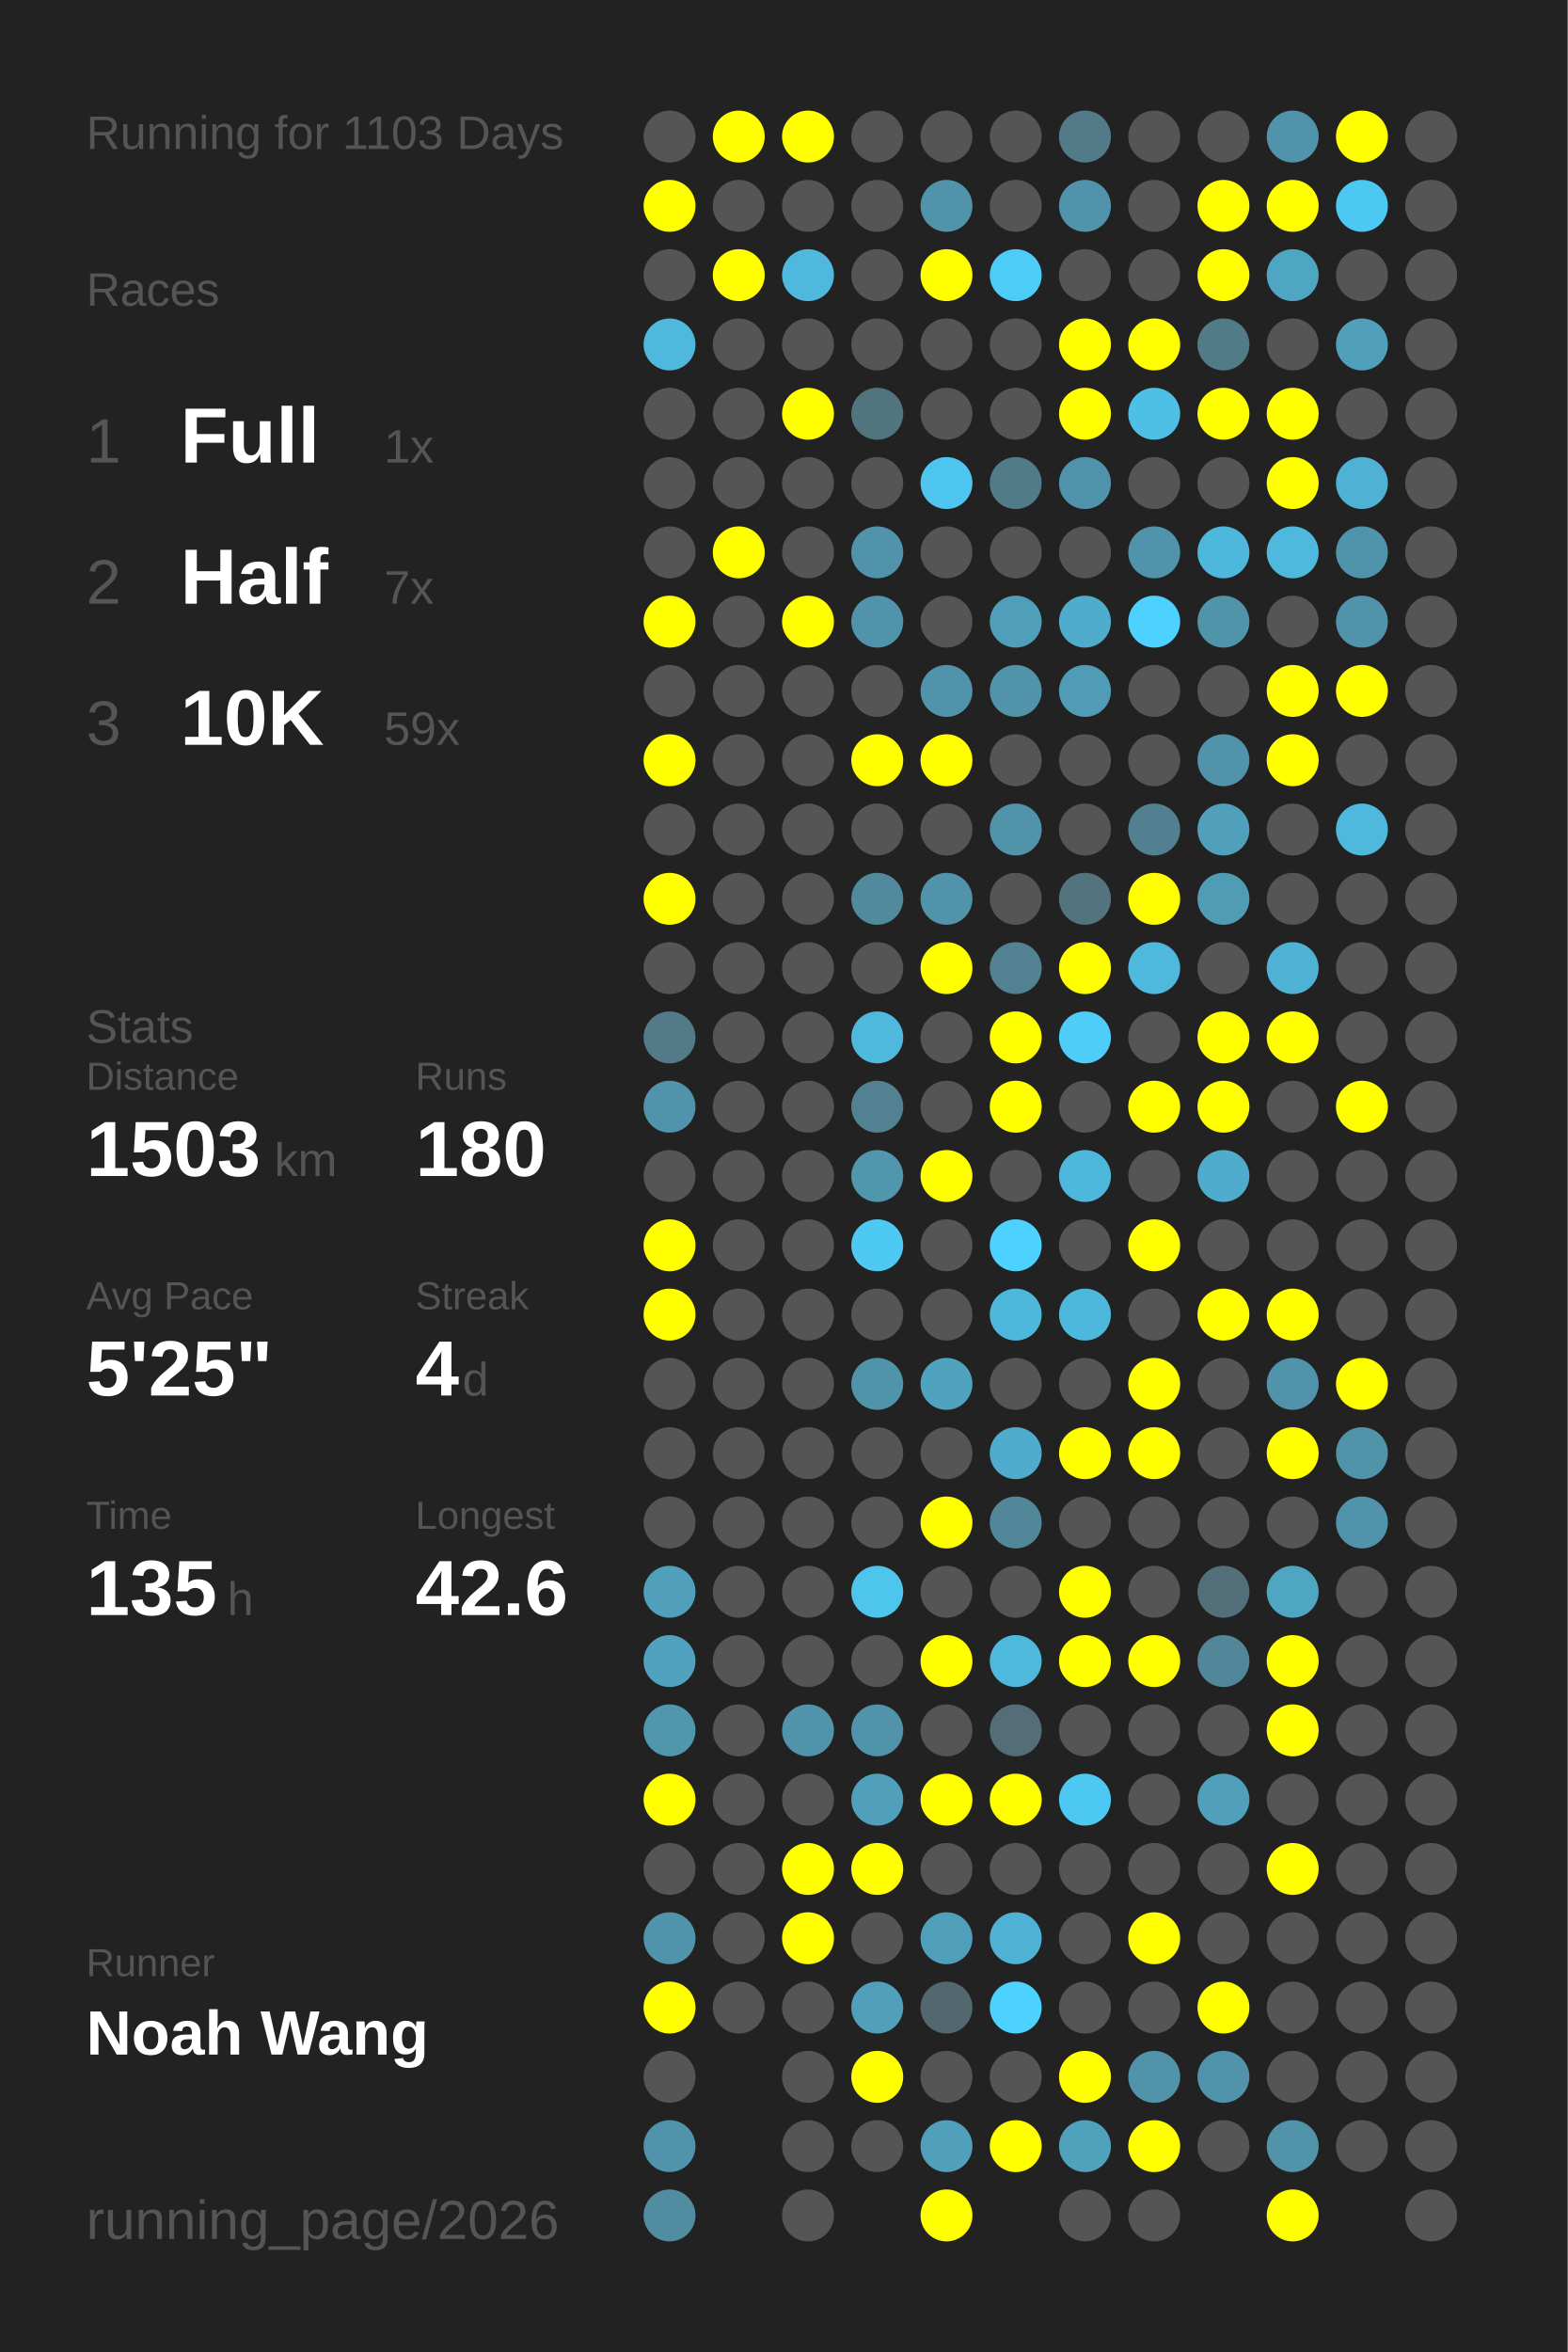
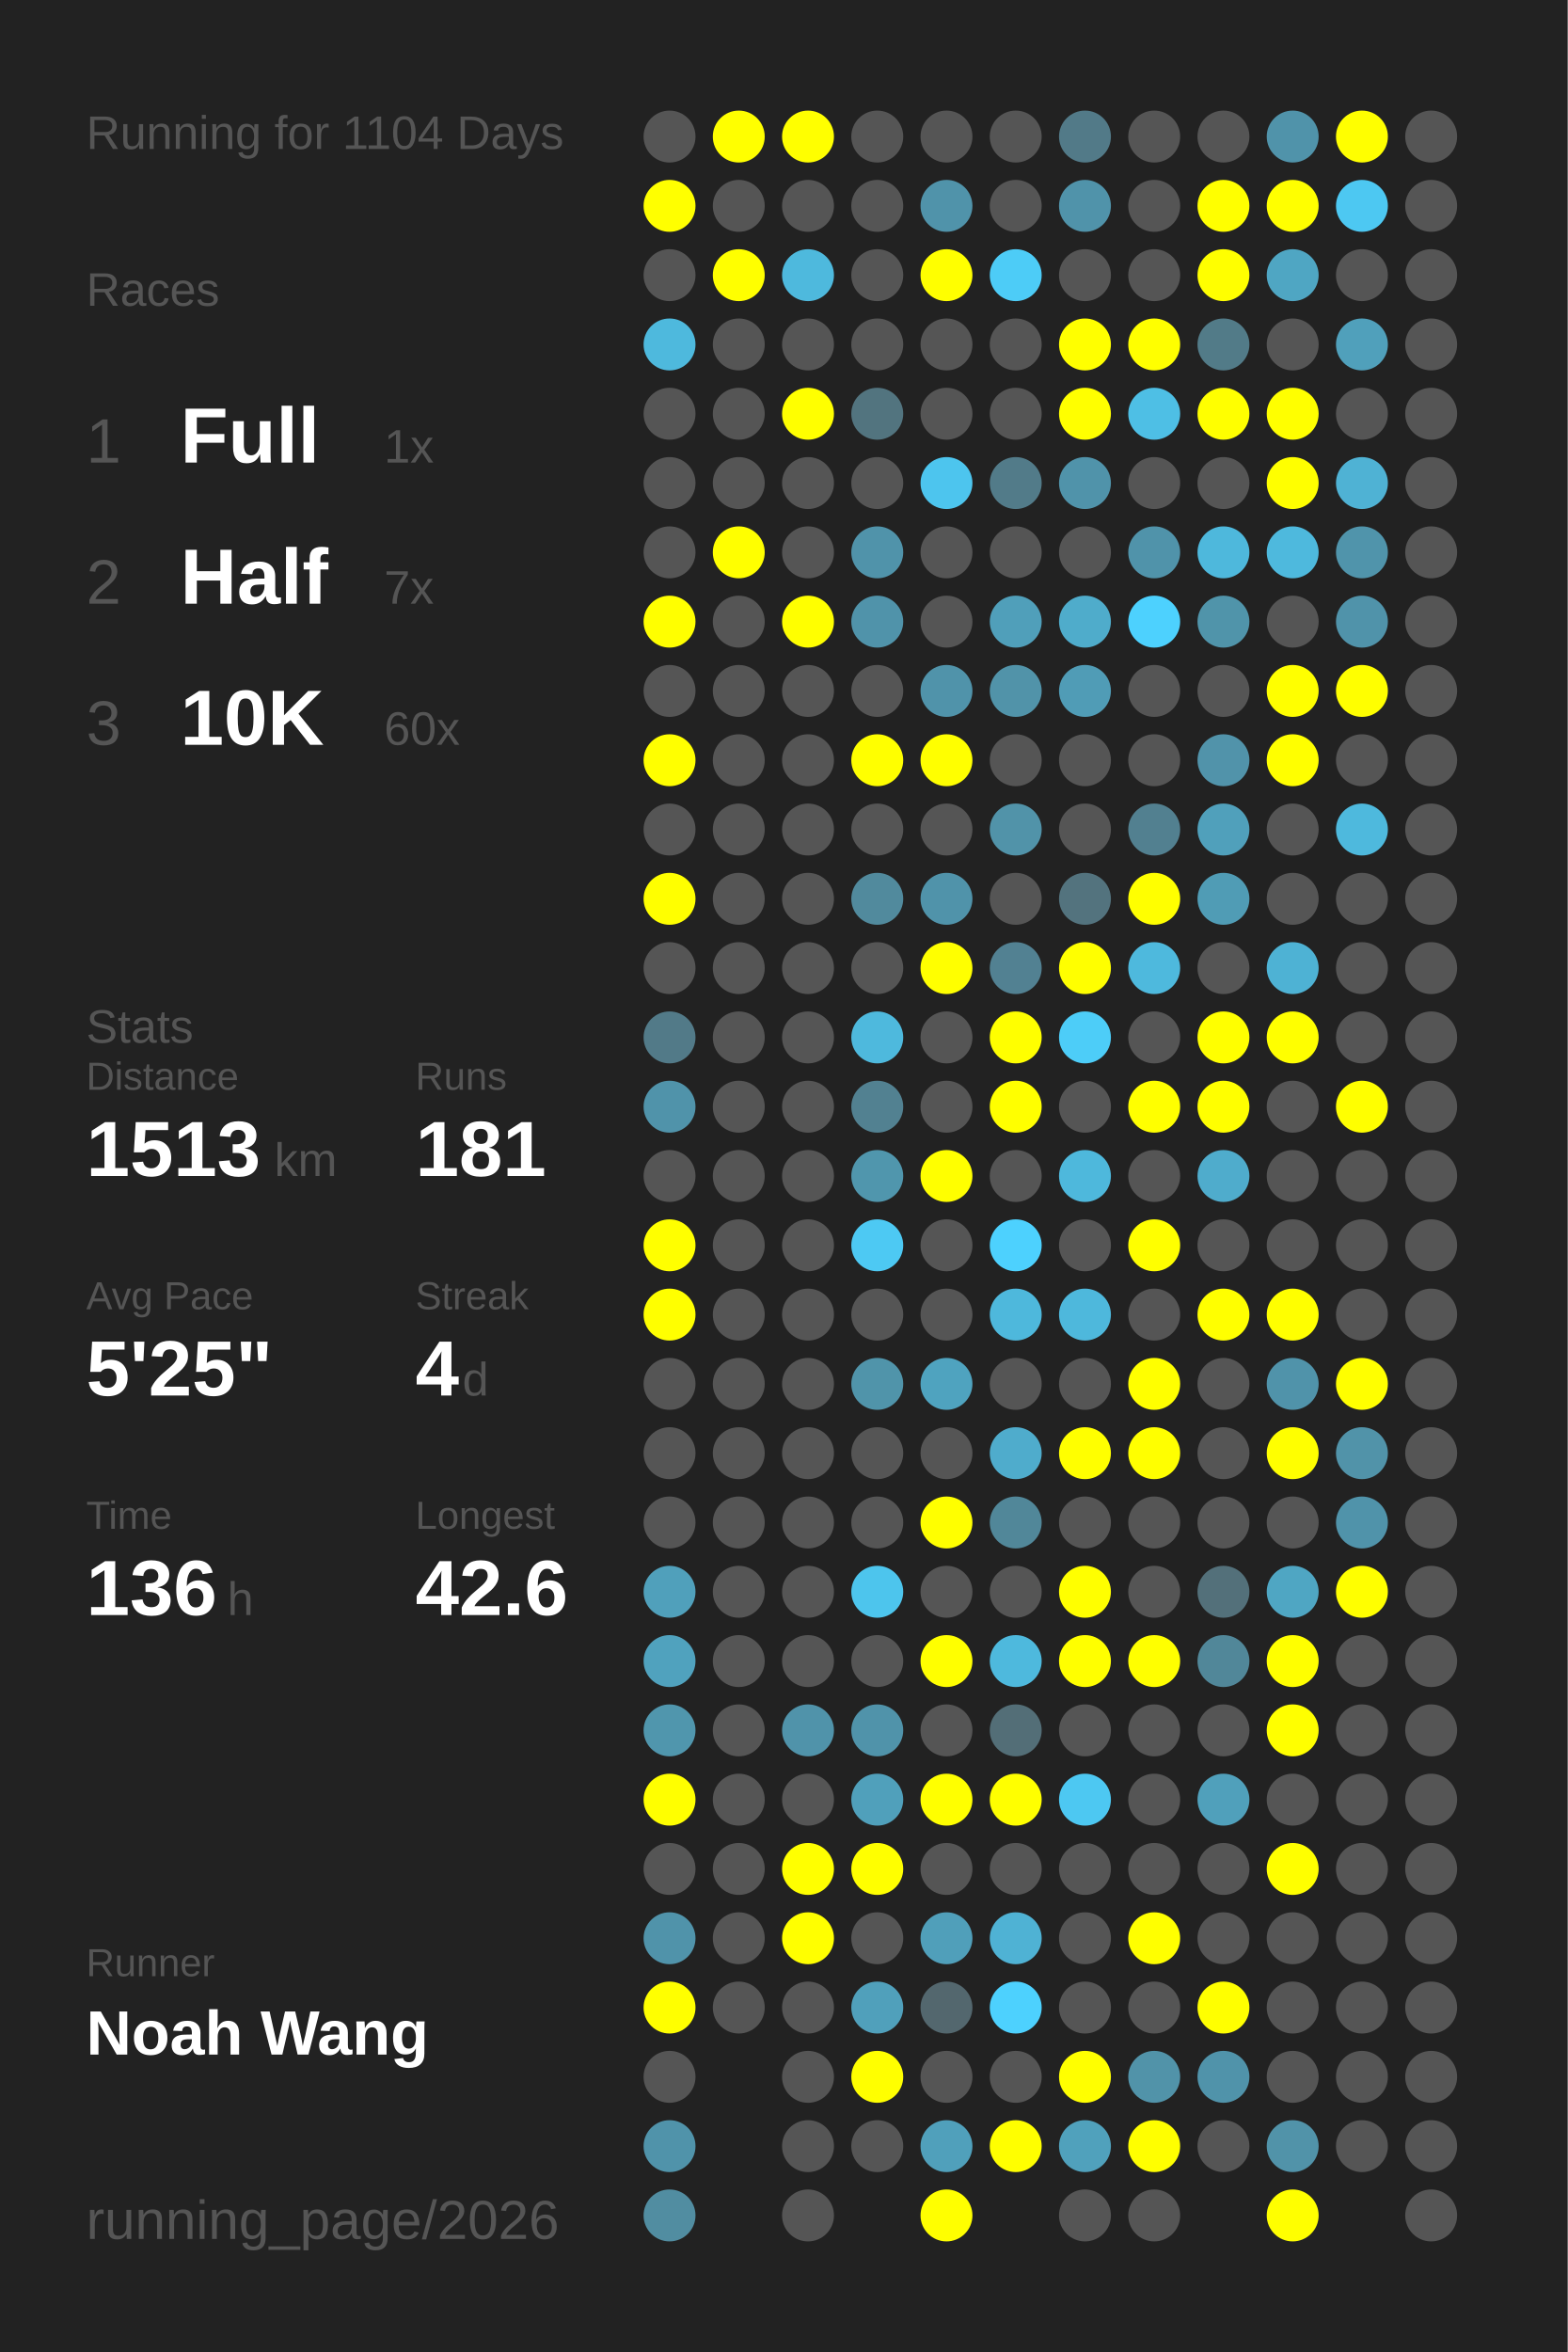
<svg xmlns="http://www.w3.org/2000/svg" baseProfile="full" height="300mm" version="1.1" viewBox="0,0,200,300" width="200mm">
  <defs />
  <rect fill="#222222" height="300" width="200" x="0" y="0" />
-   <text fill="#555555" style="font-size:6px; font-family:Arial;" x="11" y="19">Running for 1103 Days</text>
+   <text fill="#555555" style="font-size:6px; font-family:Arial;" x="11" y="19">Running for 1104 Days</text>
  <text fill="#555555" style="font-size:6px; font-family:Arial;" x="11" y="39">Races</text>
  <text fill="#555555" style="font-size:8px; font-family:Arial;" x="11" y="59">1</text>
  <text fill="#FFFFFF" style="font-size:10px; font-family:Arial; font-weight:bold;" x="23" y="59">Full</text>
  <text fill="#555555" style="font-size:6px; font-family:Arial;" x="49" y="59">1x</text>
  <text fill="#555555" style="font-size:8px; font-family:Arial;" x="11" y="77">2</text>
  <text fill="#FFFFFF" style="font-size:10px; font-family:Arial; font-weight:bold;" x="23" y="77">Half</text>
  <text fill="#555555" style="font-size:6px; font-family:Arial;" x="49" y="77">7x</text>
  <text fill="#555555" style="font-size:8px; font-family:Arial;" x="11" y="95">3</text>
  <text fill="#FFFFFF" style="font-size:10px; font-family:Arial; font-weight:bold;" x="23" y="95">10K</text>
-   <text fill="#555555" style="font-size:6px; font-family:Arial;" x="49" y="95">59x</text>
+   <text fill="#555555" style="font-size:6px; font-family:Arial;" x="49" y="95">60x</text>
  <text fill="#555555" style="font-size:6px; font-family:Arial;" x="11" y="133">Stats</text>
  <text fill="#555555" style="font-size:5px; font-family:Arial;" x="11" y="139">Distance</text>
-   <text fill="#FFFFFF" style="font-size:10px; font-family:Arial; font-weight:bold;" x="11" y="150">1503</text>
+   <text fill="#FFFFFF" style="font-size:10px; font-family:Arial; font-weight:bold;" x="11" y="150">1513</text>
  <text fill="#555555" style="font-size:6px; font-family:Arial;" x="35" y="150">km</text>
  <text fill="#555555" style="font-size:5px; font-family:Arial;" x="53" y="139">Runs</text>
-   <text fill="#FFFFFF" style="font-size:10px; font-family:Arial; font-weight:bold;" x="53" y="150">180</text>
+   <text fill="#FFFFFF" style="font-size:10px; font-family:Arial; font-weight:bold;" x="53" y="150">181</text>
  <text fill="#555555" style="font-size:5px; font-family:Arial;" x="11" y="167">Avg Pace</text>
  <text fill="#FFFFFF" style="font-size:10px; font-family:Arial; font-weight:bold;" x="11" y="178">5'25"</text>
  <text fill="#555555" style="font-size:5px; font-family:Arial;" x="53" y="167">Streak</text>
  <text fill="#FFFFFF" style="font-size:10px; font-family:Arial; font-weight:bold;" x="53" y="178">4</text>
  <text fill="#555555" style="font-size:6px; font-family:Arial;" x="59" y="178">d</text>
  <text fill="#555555" style="font-size:5px; font-family:Arial;" x="11" y="195">Time</text>
-   <text fill="#FFFFFF" style="font-size:10px; font-family:Arial; font-weight:bold;" x="11" y="206">135</text>
+   <text fill="#FFFFFF" style="font-size:10px; font-family:Arial; font-weight:bold;" x="11" y="206">136</text>
  <text fill="#555555" style="font-size:6px; font-family:Arial;" x="29" y="206">h</text>
  <text fill="#555555" style="font-size:5px; font-family:Arial;" x="53" y="195">Longest</text>
  <text fill="#FFFFFF" style="font-size:10px; font-family:Arial; font-weight:bold;" x="53" y="206">42.6</text>
  <text fill="#555555" style="font-size:5px; font-family:Arial;" x="11" y="252.065">Runner</text>
  <text fill="#FFFFFF" style="font-size:8px; font-family:Arial; font-weight:bold;" x="11" y="262.065">Noah Wang</text>
  <text fill="#555555" style="font-size:7px; font-family:Arial;" x="11" y="285.581">running_page/2026</text>
  <circle cx="85.417" cy="17.419" fill="#555555" r="3.312" />
  <circle cx="85.417" cy="26.258" fill="#FFFF00" r="3.312" />
  <circle cx="85.417" cy="35.097" fill="#555555" r="3.312" />
  <circle cx="85.417" cy="43.935" fill="#4eb9dd" r="3.312" />
  <circle cx="85.417" cy="52.774" fill="#555555" r="3.312" />
  <circle cx="85.417" cy="61.613" fill="#555555" r="3.312" />
  <circle cx="85.417" cy="70.452" fill="#555555" r="3.312" />
  <circle cx="85.417" cy="79.29" fill="#FFFF00" r="3.312" />
  <circle cx="85.417" cy="88.129" fill="#555555" r="3.312" />
  <circle cx="85.417" cy="96.968" fill="#FFFF00" r="3.312" />
  <circle cx="85.417" cy="105.806" fill="#555555" r="3.312" />
  <circle cx="85.417" cy="114.645" fill="#FFFF00" r="3.312" />
  <circle cx="85.417" cy="123.484" fill="#555555" r="3.312" />
  <circle cx="85.417" cy="132.323" fill="#527a88" r="3.312" />
  <circle cx="85.417" cy="141.161" fill="#5093aa" r="3.312" />
  <circle cx="85.417" cy="150" fill="#555555" r="3.312" />
  <circle cx="85.417" cy="158.839" fill="#FFFF00" r="3.312" />
  <circle cx="85.417" cy="167.677" fill="#FFFF00" r="3.312" />
  <circle cx="85.417" cy="176.516" fill="#555555" r="3.312" />
  <circle cx="85.417" cy="185.355" fill="#555555" r="3.312" />
  <circle cx="85.417" cy="194.194" fill="#555555" r="3.312" />
  <circle cx="85.417" cy="203.032" fill="#50a0bb" r="3.312" />
  <circle cx="85.417" cy="211.871" fill="#50a2be" r="3.312" />
  <circle cx="85.417" cy="220.71" fill="#5096ad" r="3.312" />
  <circle cx="85.417" cy="229.548" fill="#FFFF00" r="3.312" />
  <circle cx="85.417" cy="238.387" fill="#555555" r="3.312" />
  <circle cx="85.417" cy="247.226" fill="#5093aa" r="3.312" />
  <circle cx="85.417" cy="256.065" fill="#FFFF00" r="3.312" />
  <circle cx="85.417" cy="264.903" fill="#555555" r="3.312" />
  <circle cx="85.417" cy="273.742" fill="#5093aa" r="3.312" />
  <circle cx="85.417" cy="282.581" fill="#518da1" r="3.312" />
  <circle cx="94.25" cy="17.419" fill="#FFFF00" r="3.312" />
  <circle cx="94.25" cy="26.258" fill="#555555" r="3.312" />
  <circle cx="94.25" cy="35.097" fill="#FFFF00" r="3.312" />
  <circle cx="94.25" cy="43.935" fill="#555555" r="3.312" />
  <circle cx="94.25" cy="52.774" fill="#555555" r="3.312" />
  <circle cx="94.25" cy="61.613" fill="#555555" r="3.312" />
  <circle cx="94.25" cy="70.452" fill="#FFFF00" r="3.312" />
  <circle cx="94.25" cy="79.29" fill="#555555" r="3.312" />
  <circle cx="94.25" cy="88.129" fill="#555555" r="3.312" />
  <circle cx="94.25" cy="96.968" fill="#555555" r="3.312" />
  <circle cx="94.25" cy="105.806" fill="#555555" r="3.312" />
  <circle cx="94.25" cy="114.645" fill="#555555" r="3.312" />
  <circle cx="94.25" cy="123.484" fill="#555555" r="3.312" />
  <circle cx="94.25" cy="132.323" fill="#555555" r="3.312" />
  <circle cx="94.25" cy="141.161" fill="#555555" r="3.312" />
  <circle cx="94.25" cy="150" fill="#555555" r="3.312" />
  <circle cx="94.25" cy="158.839" fill="#555555" r="3.312" />
  <circle cx="94.25" cy="167.677" fill="#555555" r="3.312" />
  <circle cx="94.25" cy="176.516" fill="#555555" r="3.312" />
  <circle cx="94.25" cy="185.355" fill="#555555" r="3.312" />
  <circle cx="94.25" cy="194.194" fill="#555555" r="3.312" />
  <circle cx="94.25" cy="203.032" fill="#555555" r="3.312" />
  <circle cx="94.25" cy="211.871" fill="#555555" r="3.312" />
  <circle cx="94.25" cy="220.71" fill="#555555" r="3.312" />
  <circle cx="94.25" cy="229.548" fill="#555555" r="3.312" />
  <circle cx="94.25" cy="238.387" fill="#555555" r="3.312" />
  <circle cx="94.25" cy="247.226" fill="#555555" r="3.312" />
  <circle cx="94.25" cy="256.065" fill="#555555" r="3.312" />
  <circle cx="103.083" cy="17.419" fill="#FFFF00" r="3.312" />
  <circle cx="103.083" cy="26.258" fill="#555555" r="3.312" />
  <circle cx="103.083" cy="35.097" fill="#4eb9dd" r="3.312" />
  <circle cx="103.083" cy="43.935" fill="#555555" r="3.312" />
  <circle cx="103.083" cy="52.774" fill="#FFFF00" r="3.312" />
  <circle cx="103.083" cy="61.613" fill="#555555" r="3.312" />
  <circle cx="103.083" cy="70.452" fill="#555555" r="3.312" />
  <circle cx="103.083" cy="79.29" fill="#FFFF00" r="3.312" />
  <circle cx="103.083" cy="88.129" fill="#555555" r="3.312" />
  <circle cx="103.083" cy="96.968" fill="#555555" r="3.312" />
  <circle cx="103.083" cy="105.806" fill="#555555" r="3.312" />
  <circle cx="103.083" cy="114.645" fill="#555555" r="3.312" />
  <circle cx="103.083" cy="123.484" fill="#555555" r="3.312" />
  <circle cx="103.083" cy="132.323" fill="#555555" r="3.312" />
  <circle cx="103.083" cy="141.161" fill="#555555" r="3.312" />
  <circle cx="103.083" cy="150" fill="#555555" r="3.312" />
  <circle cx="103.083" cy="158.839" fill="#555555" r="3.312" />
  <circle cx="103.083" cy="167.677" fill="#555555" r="3.312" />
  <circle cx="103.083" cy="176.516" fill="#555555" r="3.312" />
  <circle cx="103.083" cy="185.355" fill="#555555" r="3.312" />
  <circle cx="103.083" cy="194.194" fill="#555555" r="3.312" />
  <circle cx="103.083" cy="203.032" fill="#555555" r="3.312" />
  <circle cx="103.083" cy="211.871" fill="#555555" r="3.312" />
  <circle cx="103.083" cy="220.71" fill="#5093aa" r="3.312" />
  <circle cx="103.083" cy="229.548" fill="#555555" r="3.312" />
  <circle cx="103.083" cy="238.387" fill="#FFFF00" r="3.312" />
  <circle cx="103.083" cy="247.226" fill="#FFFF00" r="3.312" />
  <circle cx="103.083" cy="256.065" fill="#555555" r="3.312" />
  <circle cx="103.083" cy="264.903" fill="#555555" r="3.312" />
  <circle cx="103.083" cy="273.742" fill="#555555" r="3.312" />
  <circle cx="103.083" cy="282.581" fill="#555555" r="3.312" />
  <circle cx="111.917" cy="17.419" fill="#555555" r="3.312" />
  <circle cx="111.917" cy="26.258" fill="#555555" r="3.312" />
  <circle cx="111.917" cy="35.097" fill="#555555" r="3.312" />
  <circle cx="111.917" cy="43.935" fill="#555555" r="3.312" />
  <circle cx="111.917" cy="52.774" fill="#52747f" r="3.312" />
  <circle cx="111.917" cy="61.613" fill="#555555" r="3.312" />
  <circle cx="111.917" cy="70.452" fill="#5093aa" r="3.312" />
  <circle cx="111.917" cy="79.29" fill="#5093aa" r="3.312" />
  <circle cx="111.917" cy="88.129" fill="#555555" r="3.312" />
  <circle cx="111.917" cy="96.968" fill="#FFFF00" r="3.312" />
  <circle cx="111.917" cy="105.806" fill="#555555" r="3.312" />
  <circle cx="111.917" cy="114.645" fill="#518a9d" r="3.312" />
  <circle cx="111.917" cy="123.484" fill="#555555" r="3.312" />
  <circle cx="111.917" cy="132.323" fill="#4eb9dd" r="3.312" />
  <circle cx="111.917" cy="141.161" fill="#528191" r="3.312" />
  <circle cx="111.917" cy="150" fill="#5096ad" r="3.312" />
  <circle cx="111.917" cy="158.839" fill="#4dc9f3" r="3.312" />
  <circle cx="111.917" cy="167.677" fill="#555555" r="3.312" />
  <circle cx="111.917" cy="176.516" fill="#5094aa" r="3.312" />
  <circle cx="111.917" cy="185.355" fill="#555555" r="3.312" />
  <circle cx="111.917" cy="194.194" fill="#555555" r="3.312" />
  <circle cx="111.917" cy="203.032" fill="#4dc5ed" r="3.312" />
  <circle cx="111.917" cy="211.871" fill="#555555" r="3.312" />
  <circle cx="111.917" cy="220.71" fill="#5093aa" r="3.312" />
  <circle cx="111.917" cy="229.548" fill="#50a0bb" r="3.312" />
  <circle cx="111.917" cy="238.387" fill="#FFFF00" r="3.312" />
  <circle cx="111.917" cy="247.226" fill="#555555" r="3.312" />
  <circle cx="111.917" cy="256.065" fill="#50a0bb" r="3.312" />
  <circle cx="111.917" cy="264.903" fill="#FFFF00" r="3.312" />
  <circle cx="111.917" cy="273.742" fill="#555555" r="3.312" />
  <circle cx="120.75" cy="17.419" fill="#555555" r="3.312" />
  <circle cx="120.75" cy="26.258" fill="#5093aa" r="3.312" />
  <circle cx="120.75" cy="35.097" fill="#FFFF00" r="3.312" />
  <circle cx="120.75" cy="43.935" fill="#555555" r="3.312" />
  <circle cx="120.75" cy="52.774" fill="#555555" r="3.312" />
  <circle cx="120.75" cy="61.613" fill="#4dc5ee" r="3.312" />
  <circle cx="120.75" cy="70.452" fill="#555555" r="3.312" />
  <circle cx="120.75" cy="79.29" fill="#555555" r="3.312" />
  <circle cx="120.75" cy="88.129" fill="#5093aa" r="3.312" />
  <circle cx="120.75" cy="96.968" fill="#FFFF00" r="3.312" />
  <circle cx="120.75" cy="105.806" fill="#555555" r="3.312" />
  <circle cx="120.75" cy="114.645" fill="#5093aa" r="3.312" />
  <circle cx="120.75" cy="123.484" fill="#FFFF00" r="3.312" />
  <circle cx="120.75" cy="132.323" fill="#555555" r="3.312" />
  <circle cx="120.75" cy="141.161" fill="#555555" r="3.312" />
  <circle cx="120.75" cy="150" fill="#FFFF00" r="3.312" />
  <circle cx="120.75" cy="158.839" fill="#555555" r="3.312" />
  <circle cx="120.75" cy="167.677" fill="#555555" r="3.312" />
  <circle cx="120.75" cy="176.516" fill="#4fa3bf" r="3.312" />
  <circle cx="120.75" cy="185.355" fill="#555555" r="3.312" />
  <circle cx="120.75" cy="194.194" fill="#FFFF00" r="3.312" />
  <circle cx="120.75" cy="203.032" fill="#555555" r="3.312" />
  <circle cx="120.75" cy="211.871" fill="#FFFF00" r="3.312" />
  <circle cx="120.75" cy="220.71" fill="#555555" r="3.312" />
  <circle cx="120.75" cy="229.548" fill="#FFFF00" r="3.312" />
  <circle cx="120.75" cy="238.387" fill="#555555" r="3.312" />
  <circle cx="120.75" cy="247.226" fill="#509fba" r="3.312" />
  <circle cx="120.75" cy="256.065" fill="#53676e" r="3.312" />
  <circle cx="120.75" cy="264.903" fill="#555555" r="3.312" />
  <circle cx="120.75" cy="273.742" fill="#50a0bb" r="3.312" />
  <circle cx="120.75" cy="282.581" fill="#FFFF00" r="3.312" />
  <circle cx="129.583" cy="17.419" fill="#555555" r="3.312" />
  <circle cx="129.583" cy="26.258" fill="#555555" r="3.312" />
  <circle cx="129.583" cy="35.097" fill="#4dccf7" r="3.312" />
  <circle cx="129.583" cy="43.935" fill="#555555" r="3.312" />
  <circle cx="129.583" cy="52.774" fill="#555555" r="3.312" />
  <circle cx="129.583" cy="61.613" fill="#527b89" r="3.312" />
  <circle cx="129.583" cy="70.452" fill="#555555" r="3.312" />
  <circle cx="129.583" cy="79.29" fill="#509fba" r="3.312" />
  <circle cx="129.583" cy="88.129" fill="#5193a9" r="3.312" />
  <circle cx="129.583" cy="96.968" fill="#555555" r="3.312" />
  <circle cx="129.583" cy="105.806" fill="#5193a9" r="3.312" />
  <circle cx="129.583" cy="114.645" fill="#555555" r="3.312" />
  <circle cx="129.583" cy="123.484" fill="#528192" r="3.312" />
  <circle cx="129.583" cy="132.323" fill="#FFFF00" r="3.312" />
  <circle cx="129.583" cy="141.161" fill="#FFFF00" r="3.312" />
  <circle cx="129.583" cy="150" fill="#555555" r="3.312" />
  <circle cx="129.583" cy="158.839" fill="#4dd1fe" r="3.312" />
  <circle cx="129.583" cy="167.677" fill="#4eb8dc" r="3.312" />
  <circle cx="129.583" cy="176.516" fill="#555555" r="3.312" />
  <circle cx="129.583" cy="185.355" fill="#4faccc" r="3.312" />
  <circle cx="129.583" cy="194.194" fill="#518799" r="3.312" />
  <circle cx="129.583" cy="203.032" fill="#555555" r="3.312" />
  <circle cx="129.583" cy="211.871" fill="#4eb9dd" r="3.312" />
  <circle cx="129.583" cy="220.71" fill="#536e77" r="3.312" />
  <circle cx="129.583" cy="229.548" fill="#FFFF00" r="3.312" />
  <circle cx="129.583" cy="238.387" fill="#555555" r="3.312" />
  <circle cx="129.583" cy="247.226" fill="#4fb2d4" r="3.312" />
  <circle cx="129.583" cy="256.065" fill="#4dd1fe" r="3.312" />
  <circle cx="129.583" cy="264.903" fill="#555555" r="3.312" />
  <circle cx="129.583" cy="273.742" fill="#FFFF00" r="3.312" />
  <circle cx="138.417" cy="17.419" fill="#527a88" r="3.312" />
  <circle cx="138.417" cy="26.258" fill="#5093aa" r="3.312" />
  <circle cx="138.417" cy="35.097" fill="#555555" r="3.312" />
  <circle cx="138.417" cy="43.935" fill="#FFFF00" r="3.312" />
  <circle cx="138.417" cy="52.774" fill="#FFFF00" r="3.312" />
  <circle cx="138.417" cy="61.613" fill="#5093aa" r="3.312" />
  <circle cx="138.417" cy="70.452" fill="#555555" r="3.312" />
  <circle cx="138.417" cy="79.29" fill="#4faccb" r="3.312" />
  <circle cx="138.417" cy="88.129" fill="#509cb6" r="3.312" />
  <circle cx="138.417" cy="96.968" fill="#555555" r="3.312" />
  <circle cx="138.417" cy="105.806" fill="#555555" r="3.312" />
  <circle cx="138.417" cy="114.645" fill="#53737e" r="3.312" />
  <circle cx="138.417" cy="123.484" fill="#FFFF00" r="3.312" />
  <circle cx="138.417" cy="132.323" fill="#4dcdf8" r="3.312" />
  <circle cx="138.417" cy="141.161" fill="#555555" r="3.312" />
  <circle cx="138.417" cy="150" fill="#4eb8dc" r="3.312" />
  <circle cx="138.417" cy="158.839" fill="#555555" r="3.312" />
  <circle cx="138.417" cy="167.677" fill="#4eb8dc" r="3.312" />
  <circle cx="138.417" cy="176.516" fill="#555555" r="3.312" />
  <circle cx="138.417" cy="185.355" fill="#FFFF00" r="3.312" />
  <circle cx="138.417" cy="194.194" fill="#555555" r="3.312" />
  <circle cx="138.417" cy="203.032" fill="#FFFF00" r="3.312" />
  <circle cx="138.417" cy="211.871" fill="#FFFF00" r="3.312" />
  <circle cx="138.417" cy="220.71" fill="#555555" r="3.312" />
  <circle cx="138.417" cy="229.548" fill="#4dc8f2" r="3.312" />
  <circle cx="138.417" cy="238.387" fill="#555555" r="3.312" />
  <circle cx="138.417" cy="247.226" fill="#555555" r="3.312" />
  <circle cx="138.417" cy="256.065" fill="#555555" r="3.312" />
  <circle cx="138.417" cy="264.903" fill="#FFFF00" r="3.312" />
  <circle cx="138.417" cy="273.742" fill="#50a1bc" r="3.312" />
  <circle cx="138.417" cy="282.581" fill="#555555" r="3.312" />
  <circle cx="147.25" cy="17.419" fill="#555555" r="3.312" />
  <circle cx="147.25" cy="26.258" fill="#555555" r="3.312" />
  <circle cx="147.25" cy="35.097" fill="#555555" r="3.312" />
  <circle cx="147.25" cy="43.935" fill="#FFFF00" r="3.312" />
  <circle cx="147.25" cy="52.774" fill="#4ebfe5" r="3.312" />
  <circle cx="147.25" cy="61.613" fill="#555555" r="3.312" />
  <circle cx="147.25" cy="70.452" fill="#5093aa" r="3.312" />
  <circle cx="147.25" cy="79.29" fill="#4dd1fe" r="3.312" />
  <circle cx="147.25" cy="88.129" fill="#555555" r="3.312" />
  <circle cx="147.25" cy="96.968" fill="#555555" r="3.312" />
  <circle cx="147.25" cy="105.806" fill="#528090" r="3.312" />
  <circle cx="147.25" cy="114.645" fill="#FFFF00" r="3.312" />
  <circle cx="147.25" cy="123.484" fill="#4eb9dd" r="3.312" />
  <circle cx="147.25" cy="132.323" fill="#555555" r="3.312" />
  <circle cx="147.25" cy="141.161" fill="#FFFF00" r="3.312" />
  <circle cx="147.25" cy="150" fill="#555555" r="3.312" />
  <circle cx="147.25" cy="158.839" fill="#FFFF00" r="3.312" />
  <circle cx="147.25" cy="167.677" fill="#555555" r="3.312" />
  <circle cx="147.25" cy="176.516" fill="#FFFF00" r="3.312" />
  <circle cx="147.25" cy="185.355" fill="#FFFF00" r="3.312" />
  <circle cx="147.25" cy="194.194" fill="#555555" r="3.312" />
  <circle cx="147.25" cy="203.032" fill="#555555" r="3.312" />
  <circle cx="147.25" cy="211.871" fill="#FFFF00" r="3.312" />
  <circle cx="147.25" cy="220.71" fill="#555555" r="3.312" />
  <circle cx="147.25" cy="229.548" fill="#555555" r="3.312" />
  <circle cx="147.25" cy="238.387" fill="#555555" r="3.312" />
  <circle cx="147.25" cy="247.226" fill="#FFFF00" r="3.312" />
  <circle cx="147.25" cy="256.065" fill="#555555" r="3.312" />
  <circle cx="147.25" cy="264.903" fill="#5193a9" r="3.312" />
  <circle cx="147.25" cy="273.742" fill="#FFFF00" r="3.312" />
  <circle cx="147.25" cy="282.581" fill="#555555" r="3.312" />
  <circle cx="156.083" cy="17.419" fill="#555555" r="3.312" />
  <circle cx="156.083" cy="26.258" fill="#FFFF00" r="3.312" />
  <circle cx="156.083" cy="35.097" fill="#FFFF00" r="3.312" />
  <circle cx="156.083" cy="43.935" fill="#527b88" r="3.312" />
  <circle cx="156.083" cy="52.774" fill="#FFFF00" r="3.312" />
  <circle cx="156.083" cy="61.613" fill="#555555" r="3.312" />
  <circle cx="156.083" cy="70.452" fill="#4eb8dc" r="3.312" />
  <circle cx="156.083" cy="79.29" fill="#5094aa" r="3.312" />
  <circle cx="156.083" cy="88.129" fill="#555555" r="3.312" />
  <circle cx="156.083" cy="96.968" fill="#5193aa" r="3.312" />
  <circle cx="156.083" cy="105.806" fill="#50a0bb" r="3.312" />
  <circle cx="156.083" cy="114.645" fill="#509cb5" r="3.312" />
  <circle cx="156.083" cy="123.484" fill="#555555" r="3.312" />
  <circle cx="156.083" cy="132.323" fill="#FFFF00" r="3.312" />
  <circle cx="156.083" cy="141.161" fill="#FFFF00" r="3.312" />
  <circle cx="156.083" cy="150" fill="#4faccc" r="3.312" />
  <circle cx="156.083" cy="158.839" fill="#555555" r="3.312" />
  <circle cx="156.083" cy="167.677" fill="#FFFF00" r="3.312" />
  <circle cx="156.083" cy="176.516" fill="#555555" r="3.312" />
  <circle cx="156.083" cy="185.355" fill="#555555" r="3.312" />
  <circle cx="156.083" cy="194.194" fill="#555555" r="3.312" />
  <circle cx="156.083" cy="203.032" fill="#53707a" r="3.312" />
  <circle cx="156.083" cy="211.871" fill="#518799" r="3.312" />
  <circle cx="156.083" cy="220.71" fill="#555555" r="3.312" />
  <circle cx="156.083" cy="229.548" fill="#50a0bb" r="3.312" />
  <circle cx="156.083" cy="238.387" fill="#555555" r="3.312" />
  <circle cx="156.083" cy="247.226" fill="#555555" r="3.312" />
  <circle cx="156.083" cy="256.065" fill="#FFFF00" r="3.312" />
  <circle cx="156.083" cy="264.903" fill="#5093aa" r="3.312" />
  <circle cx="156.083" cy="273.742" fill="#555555" r="3.312" />
  <circle cx="164.917" cy="17.419" fill="#5093aa" r="3.312" />
  <circle cx="164.917" cy="26.258" fill="#FFFF00" r="3.312" />
  <circle cx="164.917" cy="35.097" fill="#4fa6c3" r="3.312" />
  <circle cx="164.917" cy="43.935" fill="#555555" r="3.312" />
  <circle cx="164.917" cy="52.774" fill="#FFFF00" r="3.312" />
  <circle cx="164.917" cy="61.613" fill="#FFFF00" r="3.312" />
  <circle cx="164.917" cy="70.452" fill="#4eb9dd" r="3.312" />
  <circle cx="164.917" cy="79.29" fill="#555555" r="3.312" />
  <circle cx="164.917" cy="88.129" fill="#FFFF00" r="3.312" />
  <circle cx="164.917" cy="96.968" fill="#FFFF00" r="3.312" />
  <circle cx="164.917" cy="105.806" fill="#555555" r="3.312" />
  <circle cx="164.917" cy="114.645" fill="#555555" r="3.312" />
  <circle cx="164.917" cy="123.484" fill="#4eb2d4" r="3.312" />
  <circle cx="164.917" cy="132.323" fill="#FFFF00" r="3.312" />
  <circle cx="164.917" cy="141.161" fill="#555555" r="3.312" />
  <circle cx="164.917" cy="150" fill="#555555" r="3.312" />
  <circle cx="164.917" cy="158.839" fill="#555555" r="3.312" />
  <circle cx="164.917" cy="167.677" fill="#FFFF00" r="3.312" />
  <circle cx="164.917" cy="176.516" fill="#5093aa" r="3.312" />
  <circle cx="164.917" cy="185.355" fill="#FFFF00" r="3.312" />
  <circle cx="164.917" cy="194.194" fill="#555555" r="3.312" />
  <circle cx="164.917" cy="203.032" fill="#4fa6c3" r="3.312" />
  <circle cx="164.917" cy="211.871" fill="#FFFF00" r="3.312" />
  <circle cx="164.917" cy="220.71" fill="#FFFF00" r="3.312" />
  <circle cx="164.917" cy="229.548" fill="#555555" r="3.312" />
  <circle cx="164.917" cy="238.387" fill="#FFFF00" r="3.312" />
  <circle cx="164.917" cy="247.226" fill="#555555" r="3.312" />
  <circle cx="164.917" cy="256.065" fill="#555555" r="3.312" />
  <circle cx="164.917" cy="264.903" fill="#555555" r="3.312" />
  <circle cx="164.917" cy="273.742" fill="#5193a9" r="3.312" />
  <circle cx="164.917" cy="282.581" fill="#FFFF00" r="3.312" />
  <circle cx="173.75" cy="17.419" fill="#FFFF00" r="3.312" />
  <circle cx="173.75" cy="26.258" fill="#4dc8f2" r="3.312" />
  <circle cx="173.75" cy="35.097" fill="#555555" r="3.312" />
  <circle cx="173.75" cy="43.935" fill="#50a0bb" r="3.312" />
  <circle cx="173.75" cy="52.774" fill="#555555" r="3.312" />
  <circle cx="173.75" cy="61.613" fill="#4fb2d4" r="3.312" />
  <circle cx="173.75" cy="70.452" fill="#5094ab" r="3.312" />
  <circle cx="173.75" cy="79.29" fill="#5093aa" r="3.312" />
  <circle cx="173.75" cy="88.129" fill="#FFFF00" r="3.312" />
  <circle cx="173.75" cy="96.968" fill="#555555" r="3.312" />
  <circle cx="173.75" cy="105.806" fill="#4eb9dd" r="3.312" />
  <circle cx="173.75" cy="114.645" fill="#555555" r="3.312" />
  <circle cx="173.75" cy="123.484" fill="#555555" r="3.312" />
  <circle cx="173.75" cy="132.323" fill="#555555" r="3.312" />
  <circle cx="173.75" cy="141.161" fill="#FFFF00" r="3.312" />
  <circle cx="173.75" cy="150" fill="#555555" r="3.312" />
  <circle cx="173.75" cy="158.839" fill="#555555" r="3.312" />
  <circle cx="173.75" cy="167.677" fill="#555555" r="3.312" />
  <circle cx="173.75" cy="176.516" fill="#FFFF00" r="3.312" />
  <circle cx="173.75" cy="185.355" fill="#5193a9" r="3.312" />
  <circle cx="173.75" cy="194.194" fill="#5093aa" r="3.312" />
-   <circle cx="173.75" cy="203.032" fill="#555555" r="3.312" />
+   <circle cx="173.75" cy="203.032" fill="#FFFF00" r="3.312" />
  <circle cx="173.75" cy="211.871" fill="#555555" r="3.312" />
  <circle cx="173.75" cy="220.71" fill="#555555" r="3.312" />
  <circle cx="173.75" cy="229.548" fill="#555555" r="3.312" />
  <circle cx="173.75" cy="238.387" fill="#555555" r="3.312" />
  <circle cx="173.75" cy="247.226" fill="#555555" r="3.312" />
  <circle cx="173.75" cy="256.065" fill="#555555" r="3.312" />
  <circle cx="173.75" cy="264.903" fill="#555555" r="3.312" />
  <circle cx="173.75" cy="273.742" fill="#555555" r="3.312" />
  <circle cx="182.583" cy="17.419" fill="#555555" r="3.312" />
  <circle cx="182.583" cy="26.258" fill="#555555" r="3.312" />
  <circle cx="182.583" cy="35.097" fill="#555555" r="3.312" />
  <circle cx="182.583" cy="43.935" fill="#555555" r="3.312" />
  <circle cx="182.583" cy="52.774" fill="#555555" r="3.312" />
  <circle cx="182.583" cy="61.613" fill="#555555" r="3.312" />
  <circle cx="182.583" cy="70.452" fill="#555555" r="3.312" />
  <circle cx="182.583" cy="79.29" fill="#555555" r="3.312" />
  <circle cx="182.583" cy="88.129" fill="#555555" r="3.312" />
  <circle cx="182.583" cy="96.968" fill="#555555" r="3.312" />
  <circle cx="182.583" cy="105.806" fill="#555555" r="3.312" />
  <circle cx="182.583" cy="114.645" fill="#555555" r="3.312" />
  <circle cx="182.583" cy="123.484" fill="#555555" r="3.312" />
  <circle cx="182.583" cy="132.323" fill="#555555" r="3.312" />
  <circle cx="182.583" cy="141.161" fill="#555555" r="3.312" />
  <circle cx="182.583" cy="150" fill="#555555" r="3.312" />
  <circle cx="182.583" cy="158.839" fill="#555555" r="3.312" />
  <circle cx="182.583" cy="167.677" fill="#555555" r="3.312" />
  <circle cx="182.583" cy="176.516" fill="#555555" r="3.312" />
  <circle cx="182.583" cy="185.355" fill="#555555" r="3.312" />
  <circle cx="182.583" cy="194.194" fill="#555555" r="3.312" />
  <circle cx="182.583" cy="203.032" fill="#555555" r="3.312" />
  <circle cx="182.583" cy="211.871" fill="#555555" r="3.312" />
  <circle cx="182.583" cy="220.71" fill="#555555" r="3.312" />
  <circle cx="182.583" cy="229.548" fill="#555555" r="3.312" />
  <circle cx="182.583" cy="238.387" fill="#555555" r="3.312" />
  <circle cx="182.583" cy="247.226" fill="#555555" r="3.312" />
  <circle cx="182.583" cy="256.065" fill="#555555" r="3.312" />
  <circle cx="182.583" cy="264.903" fill="#555555" r="3.312" />
  <circle cx="182.583" cy="273.742" fill="#555555" r="3.312" />
  <circle cx="182.583" cy="282.581" fill="#555555" r="3.312" />
</svg>
